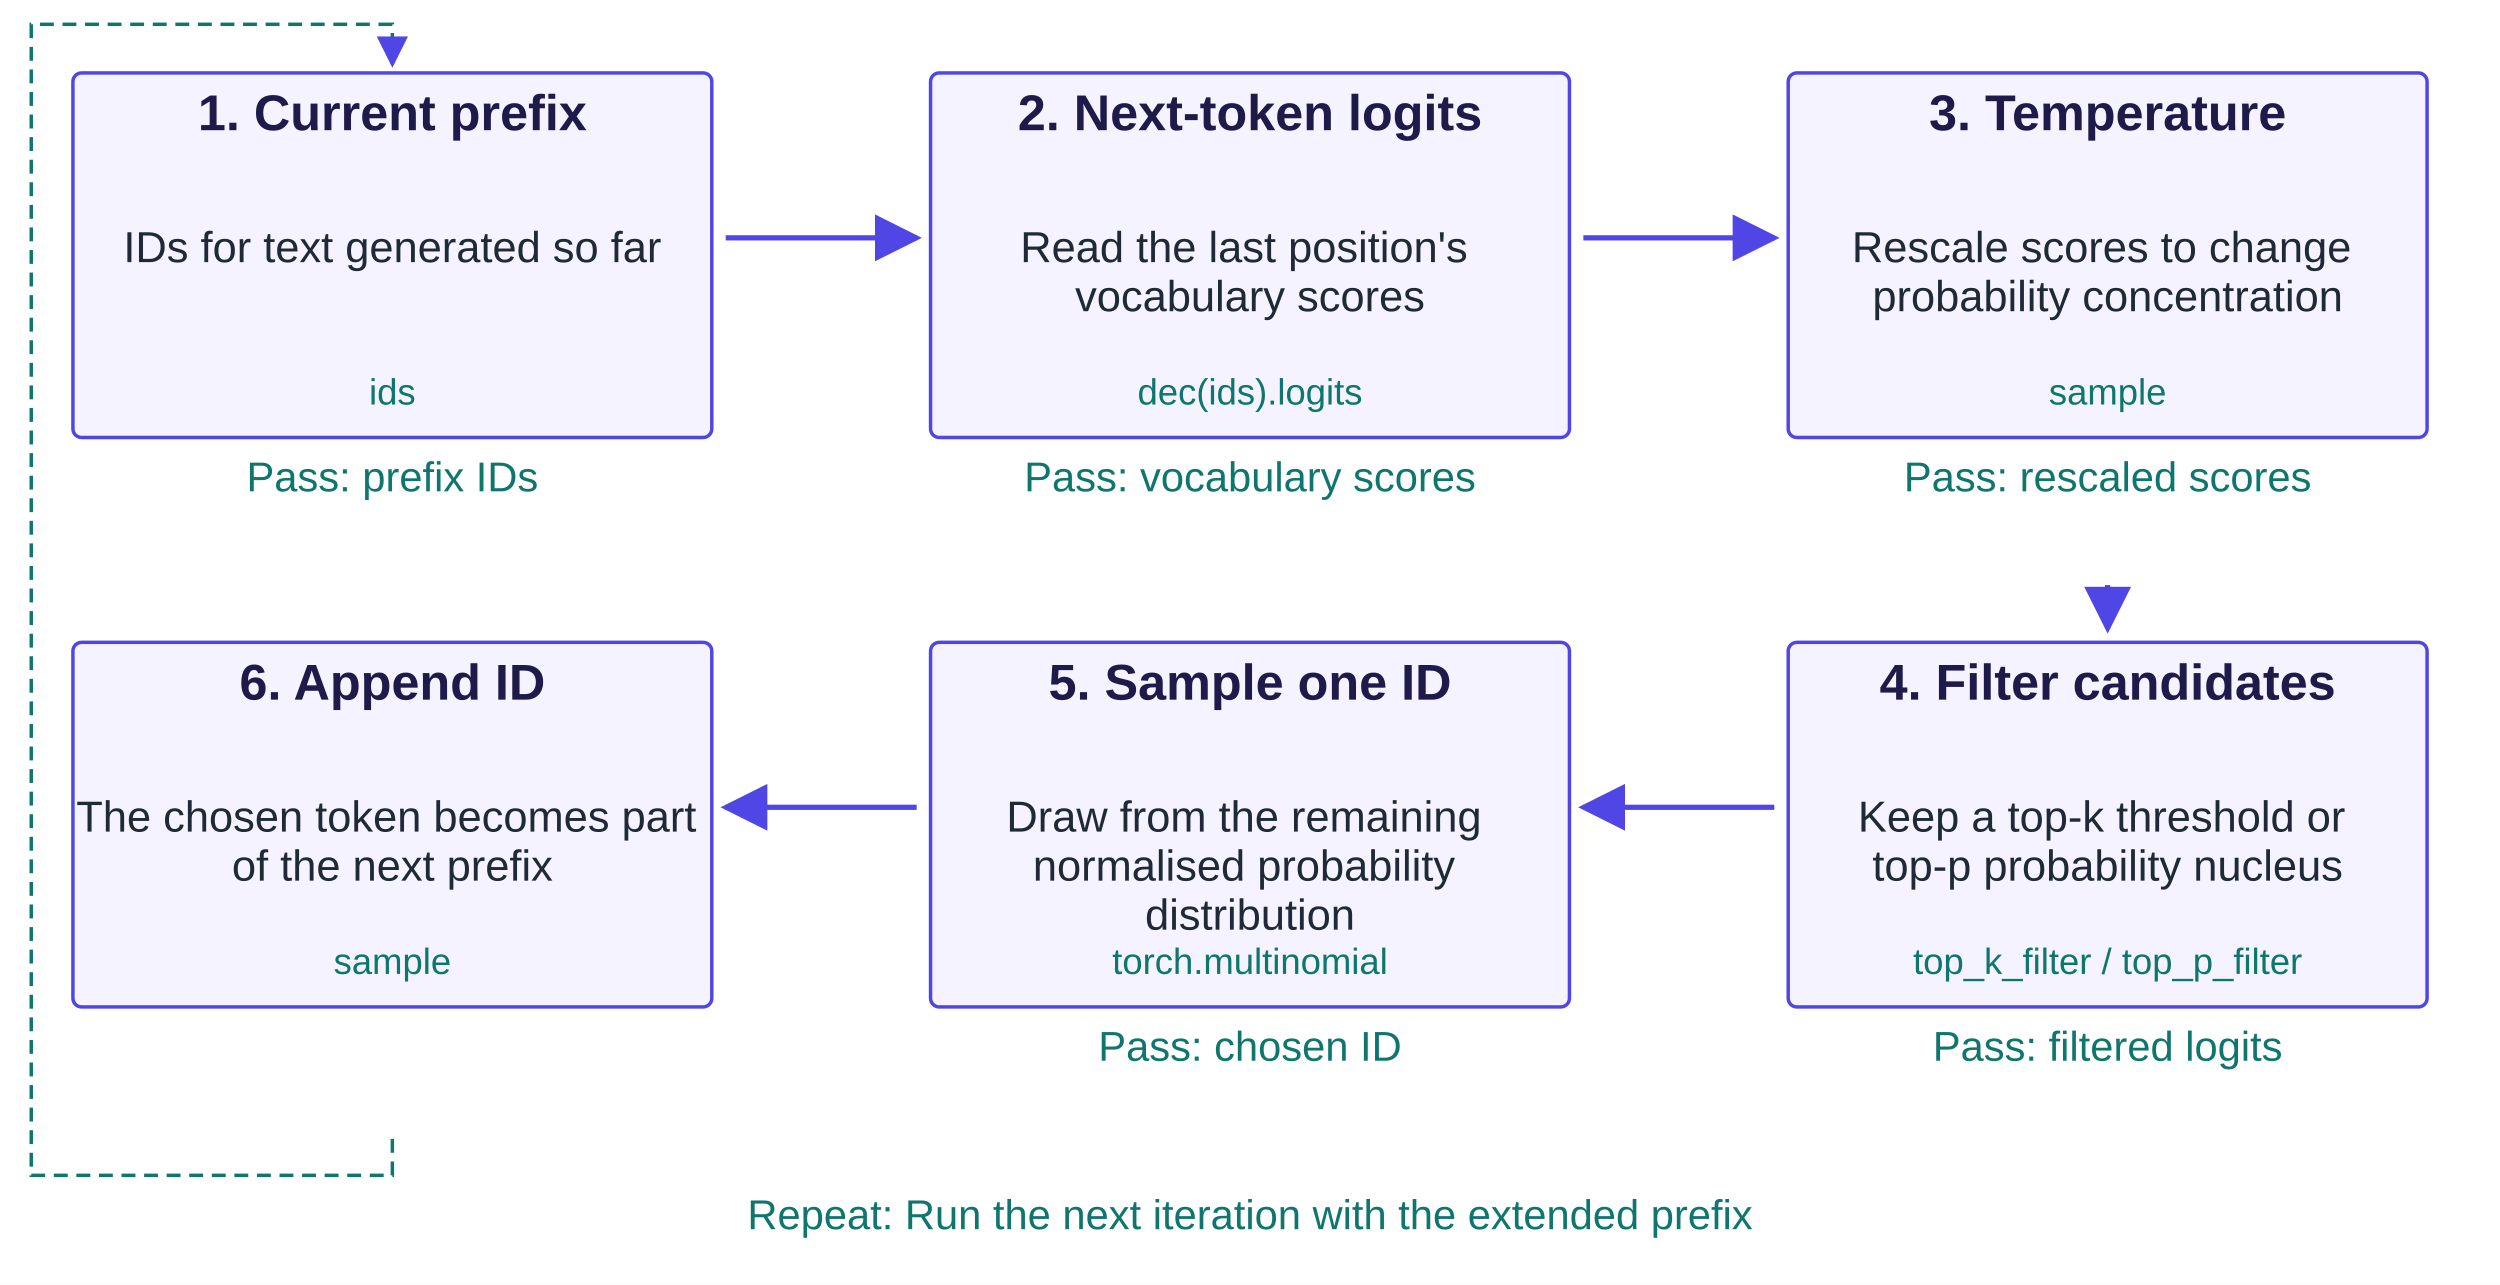
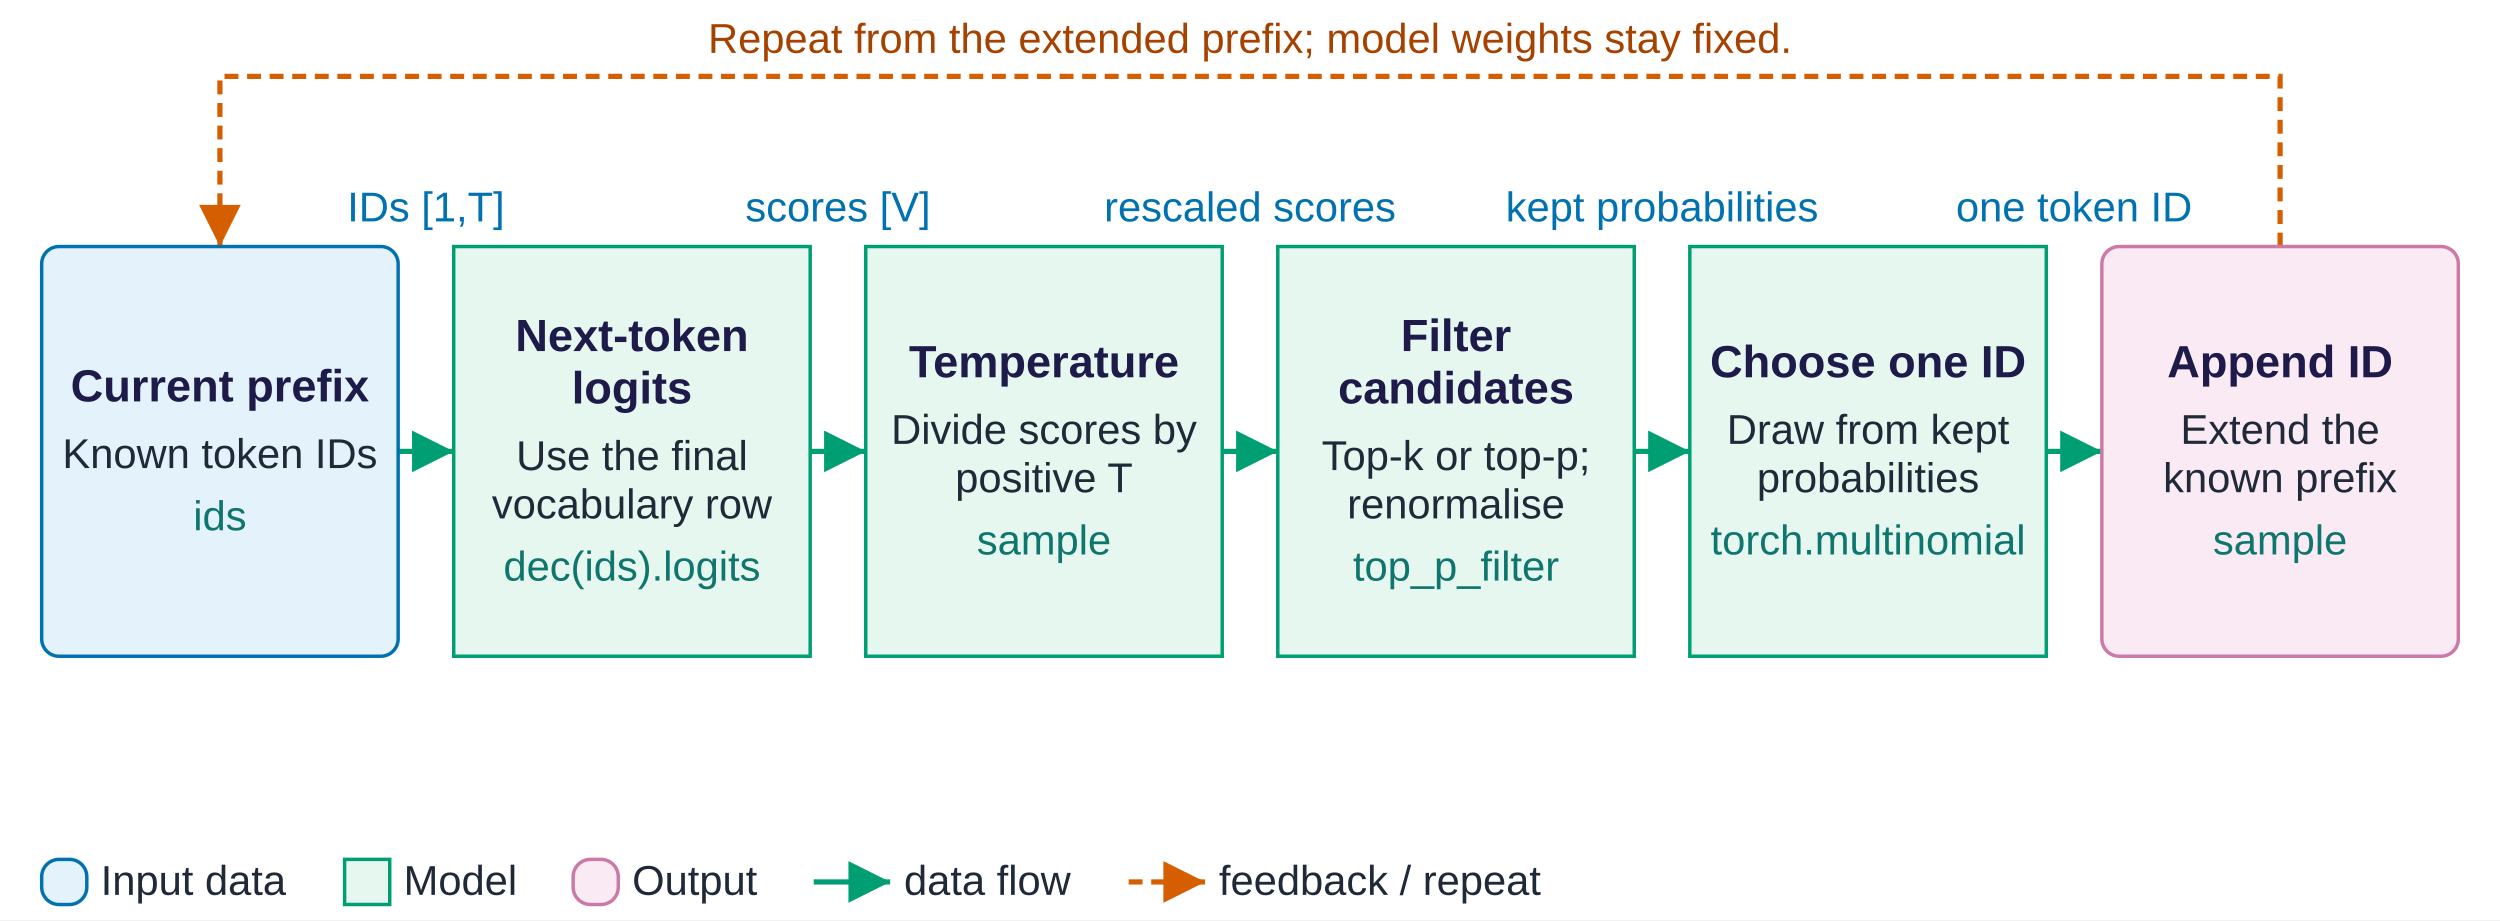
- <svg xmlns="http://www.w3.org/2000/svg" width="1440" height="740">
+ <svg xmlns="http://www.w3.org/2000/svg" width="1440" height="530" role="img">
  <rect width="100%" height="100%" fill="white" />
  <defs>
-     <marker id="arrow" markerWidth="9" markerHeight="9" refX="8" refY="4.5" orient="auto">
-       <path d="M0,0 L9,4.5 L0,9" fill="#4F46E5" />
+     <marker id="arrow009E73" markerWidth="8" markerHeight="8" refX="8" refY="4" orient="auto">
+       <path d="M0,0 L8,4 L0,8" fill="#009E73" />
+     </marker>
+     <marker id="arrowD55E00" markerWidth="8" markerHeight="8" refX="8" refY="4" orient="auto">
+       <path d="M0,0 L8,4 L0,8" fill="#D55E00" />
    </marker>
  </defs>
-   <line x1="418" y1="137" x2="528" y2="137" stroke="#4F46E5" stroke-width="3" marker-end="url(#arrow)" />
-   <line x1="912" y1="137" x2="1022" y2="137" stroke="#4F46E5" stroke-width="3" marker-end="url(#arrow)" />
-   <line x1="1214" y1="337" x2="1214" y2="362" stroke="#4F46E5" stroke-width="3" marker-end="url(#arrow)" />
-   <line x1="1022" y1="465" x2="912" y2="465" stroke="#4F46E5" stroke-width="3" marker-end="url(#arrow)" />
-   <line x1="528" y1="465" x2="418" y2="465" stroke="#4F46E5" stroke-width="3" marker-end="url(#arrow)" />
-   <rect x="42" y="42" width="368" height="210" rx="5" fill="#F5F3FF" stroke="#4F46E5" stroke-width="2" />
-   <text font-family="Calibri,Arial,sans-serif" font-size="29" fill="#1E1B4B" font-weight="700" text-anchor="middle">
-     <tspan x="226" y="75">1. Current prefix</tspan>
+   <polyline points="229.333,260 261.333,260" fill="none" stroke="#009E73" stroke-width="3" marker-end="url(#arrow009E73)" />
+   <text font-family="Arial,sans-serif" font-size="24" fill="#0072B2" font-weight="400" text-anchor="middle">
+     <tspan x="245.333" y="127.52">IDs [1,T]</tspan>
  </text>
-   <text font-family="Calibri,Arial,sans-serif" font-size="25" fill="#1F2937" font-weight="400" text-anchor="middle">
-     <tspan x="226" y="151">IDs for text generated so far</tspan>
+   <polyline points="466.667,260 498.667,260" fill="none" stroke="#009E73" stroke-width="3" marker-end="url(#arrow009E73)" />
+   <text font-family="Arial,sans-serif" font-size="24" fill="#0072B2" font-weight="400" text-anchor="middle">
+     <tspan x="482.667" y="127.52">scores [V]</tspan>
  </text>
-   <text font-family="Calibri,Arial,sans-serif" font-size="21" fill="#0F766E" font-weight="400" text-anchor="middle">
-     <tspan x="226" y="233">ids</tspan>
+   <polyline points="704,260 736,260" fill="none" stroke="#009E73" stroke-width="3" marker-end="url(#arrow009E73)" />
+   <text font-family="Arial,sans-serif" font-size="24" fill="#0072B2" font-weight="400" text-anchor="middle">
+     <tspan x="720" y="127.52">rescaled scores</tspan>
  </text>
-   <text font-family="Calibri,Arial,sans-serif" font-size="24" fill="#0F766E" font-weight="400" text-anchor="middle">
-     <tspan x="226" y="283">Pass: prefix IDs</tspan>
+   <polyline points="941.333,260 973.333,260" fill="none" stroke="#009E73" stroke-width="3" marker-end="url(#arrow009E73)" />
+   <text font-family="Arial,sans-serif" font-size="24" fill="#0072B2" font-weight="400" text-anchor="middle">
+     <tspan x="957.333" y="127.52">kept probabilities</tspan>
  </text>
-   <rect x="536" y="42" width="368" height="210" rx="5" fill="#F5F3FF" stroke="#4F46E5" stroke-width="2" />
-   <text font-family="Calibri,Arial,sans-serif" font-size="29" fill="#1E1B4B" font-weight="700" text-anchor="middle">
-     <tspan x="720" y="75">2. Next-token logits</tspan>
+   <polyline points="1178.667,260 1210.667,260" fill="none" stroke="#009E73" stroke-width="3" marker-end="url(#arrow009E73)" />
+   <text font-family="Arial,sans-serif" font-size="24" fill="#0072B2" font-weight="400" text-anchor="middle">
+     <tspan x="1194.667" y="127.52">one token ID</tspan>
  </text>
-   <text font-family="Calibri,Arial,sans-serif" font-size="25" fill="#1F2937" font-weight="400" text-anchor="middle">
-     <tspan x="720" y="151">Read the last position's</tspan>
-     <tspan x="720" y="179.25">vocabulary scores</tspan>
+   <polyline points="1313.333,142 1313.333,44 126.667,44 126.667,142" fill="none" stroke="#D55E00" stroke-width="3" stroke-dasharray="8 5" marker-end="url(#arrowD55E00)" />
+   <text font-family="Arial,sans-serif" font-size="24" fill="#A64200" font-weight="400" text-anchor="middle">
+     <tspan x="720" y="30.44">Repeat from the extended prefix; model weights stay fixed.</tspan>
  </text>
-   <text font-family="Calibri,Arial,sans-serif" font-size="21" fill="#0F766E" font-weight="400" text-anchor="middle">
-     <tspan x="720" y="233">dec(ids).logits</tspan>
+   <rect x="24" y="142" width="205.333" height="236" rx="10" fill="#E4F2FB" stroke="#0072B2" stroke-width="2" />
+   <text font-family="Arial,sans-serif" font-size="26" fill="#1E1B4B" font-weight="700" text-anchor="middle">
+     <tspan x="126.667" y="231.22">Current prefix</tspan>
  </text>
-   <text font-family="Calibri,Arial,sans-serif" font-size="24" fill="#0F766E" font-weight="400" text-anchor="middle">
-     <tspan x="720" y="283">Pass: vocabulary scores</tspan>
+   <text font-family="Arial,sans-serif" font-size="24" fill="#1F2937" font-weight="400" text-anchor="middle">
+     <tspan x="126.667" y="269.6">Known token IDs</tspan>
  </text>
-   <rect x="1030" y="42" width="368" height="210" rx="5" fill="#F5F3FF" stroke="#4F46E5" stroke-width="2" />
-   <text font-family="Calibri,Arial,sans-serif" font-size="29" fill="#1E1B4B" font-weight="700" text-anchor="middle">
-     <tspan x="1214" y="75">3. Temperature</tspan>
+   <text font-family="Arial,sans-serif" font-size="24" fill="#0F766E" font-weight="400" text-anchor="middle">
+     <tspan x="126.667" y="305.44">ids</tspan>
  </text>
-   <text font-family="Calibri,Arial,sans-serif" font-size="25" fill="#1F2937" font-weight="400" text-anchor="middle">
-     <tspan x="1214" y="151">Rescale scores to change</tspan>
-     <tspan x="1214" y="179.25">probability concentration</tspan>
+   <rect x="261.333" y="142" width="205.333" height="236" rx="0" fill="#E5F7EF" stroke="#009E73" stroke-width="2" />
+   <text font-family="Arial,sans-serif" font-size="26" fill="#1E1B4B" font-weight="700" text-anchor="middle">
+     <tspan x="364" y="202.22">Next-token</tspan>
  </text>
-   <text font-family="Calibri,Arial,sans-serif" font-size="21" fill="#0F766E" font-weight="400" text-anchor="middle">
-     <tspan x="1214" y="233">sample</tspan>
+   <text font-family="Arial,sans-serif" font-size="26" fill="#1E1B4B" font-weight="700" text-anchor="middle">
+     <tspan x="364" y="232.38">logits</tspan>
  </text>
-   <text font-family="Calibri,Arial,sans-serif" font-size="24" fill="#0F766E" font-weight="400" text-anchor="middle">
-     <tspan x="1214" y="283">Pass: rescaled scores</tspan>
+   <text font-family="Arial,sans-serif" font-size="24" fill="#1F2937" font-weight="400" text-anchor="middle">
+     <tspan x="364" y="270.76">Use the final</tspan>
  </text>
-   <rect x="1030" y="370" width="368" height="210" rx="5" fill="#F5F3FF" stroke="#4F46E5" stroke-width="2" />
-   <text font-family="Calibri,Arial,sans-serif" font-size="29" fill="#1E1B4B" font-weight="700" text-anchor="middle">
-     <tspan x="1214" y="403">4. Filter candidates</tspan>
+   <text font-family="Arial,sans-serif" font-size="24" fill="#1F2937" font-weight="400" text-anchor="middle">
+     <tspan x="364" y="298.6">vocabulary row</tspan>
  </text>
-   <text font-family="Calibri,Arial,sans-serif" font-size="25" fill="#1F2937" font-weight="400" text-anchor="middle">
-     <tspan x="1214" y="479">Keep a top-k threshold or</tspan>
-     <tspan x="1214" y="507.25">top-p probability nucleus</tspan>
+   <text font-family="Arial,sans-serif" font-size="24" fill="#0F766E" font-weight="400" text-anchor="middle">
+     <tspan x="364" y="334.44">dec(ids).logits</tspan>
  </text>
-   <text font-family="Calibri,Arial,sans-serif" font-size="21" fill="#0F766E" font-weight="400" text-anchor="middle">
-     <tspan x="1214" y="561">top_k_filter / top_p_filter</tspan>
+   <rect x="498.667" y="142" width="205.333" height="236" rx="0" fill="#E5F7EF" stroke="#009E73" stroke-width="2" />
+   <text font-family="Arial,sans-serif" font-size="26" fill="#1E1B4B" font-weight="700" text-anchor="middle">
+     <tspan x="601.333" y="217.3">Temperature</tspan>
  </text>
-   <text font-family="Calibri,Arial,sans-serif" font-size="24" fill="#0F766E" font-weight="400" text-anchor="middle">
-     <tspan x="1214" y="611">Pass: filtered logits</tspan>
+   <text font-family="Arial,sans-serif" font-size="24" fill="#1F2937" font-weight="400" text-anchor="middle">
+     <tspan x="601.333" y="255.68">Divide scores by</tspan>
  </text>
-   <rect x="536" y="370" width="368" height="210" rx="5" fill="#F5F3FF" stroke="#4F46E5" stroke-width="2" />
-   <text font-family="Calibri,Arial,sans-serif" font-size="29" fill="#1E1B4B" font-weight="700" text-anchor="middle">
-     <tspan x="720" y="403">5. Sample one ID</tspan>
+   <text font-family="Arial,sans-serif" font-size="24" fill="#1F2937" font-weight="400" text-anchor="middle">
+     <tspan x="601.333" y="283.52">positive T</tspan>
  </text>
-   <text font-family="Calibri,Arial,sans-serif" font-size="25" fill="#1F2937" font-weight="400" text-anchor="middle">
-     <tspan x="720" y="479">Draw from the remaining</tspan>
-     <tspan x="720" y="507.25">normalised probability</tspan>
-     <tspan x="720" y="535.5">distribution</tspan>
+   <text font-family="Arial,sans-serif" font-size="24" fill="#0F766E" font-weight="400" text-anchor="middle">
+     <tspan x="601.333" y="319.36">sample</tspan>
  </text>
-   <text font-family="Calibri,Arial,sans-serif" font-size="21" fill="#0F766E" font-weight="400" text-anchor="middle">
-     <tspan x="720" y="561">torch.multinomial</tspan>
+   <rect x="736" y="142" width="205.333" height="236" rx="0" fill="#E5F7EF" stroke="#009E73" stroke-width="2" />
+   <text font-family="Arial,sans-serif" font-size="26" fill="#1E1B4B" font-weight="700" text-anchor="middle">
+     <tspan x="838.667" y="202.22">Filter</tspan>
  </text>
-   <text font-family="Calibri,Arial,sans-serif" font-size="24" fill="#0F766E" font-weight="400" text-anchor="middle">
-     <tspan x="720" y="611">Pass: chosen ID</tspan>
+   <text font-family="Arial,sans-serif" font-size="26" fill="#1E1B4B" font-weight="700" text-anchor="middle">
+     <tspan x="838.667" y="232.38">candidates</tspan>
  </text>
-   <rect x="42" y="370" width="368" height="210" rx="5" fill="#F5F3FF" stroke="#4F46E5" stroke-width="2" />
-   <text font-family="Calibri,Arial,sans-serif" font-size="29" fill="#1E1B4B" font-weight="700" text-anchor="middle">
-     <tspan x="226" y="403">6. Append ID</tspan>
+   <text font-family="Arial,sans-serif" font-size="24" fill="#1F2937" font-weight="400" text-anchor="middle">
+     <tspan x="838.667" y="270.76">Top-k or top-p;</tspan>
  </text>
-   <text font-family="Calibri,Arial,sans-serif" font-size="25" fill="#1F2937" font-weight="400" text-anchor="middle">
-     <tspan x="226" y="479">The chosen token becomes part</tspan>
-     <tspan x="226" y="507.25">of the next prefix</tspan>
+   <text font-family="Arial,sans-serif" font-size="24" fill="#1F2937" font-weight="400" text-anchor="middle">
+     <tspan x="838.667" y="298.6">renormalise</tspan>
  </text>
-   <text font-family="Calibri,Arial,sans-serif" font-size="21" fill="#0F766E" font-weight="400" text-anchor="middle">
-     <tspan x="226" y="561">sample</tspan>
+   <text font-family="Arial,sans-serif" font-size="24" fill="#0F766E" font-weight="400" text-anchor="middle">
+     <tspan x="838.667" y="334.44">top_p_filter</tspan>
  </text>
-   <path d="M226,656 V677 H18 V14 H226 V37" fill="none" stroke="#0F766E" stroke-width="2" stroke-dasharray="8 5" marker-end="url(#arrow)" />
-   <text font-family="Calibri,Arial,sans-serif" font-size="24" fill="#0F766E" font-weight="400" text-anchor="middle">
-     <tspan x="720" y="708">Repeat: Run the next iteration with the extended prefix</tspan>
+   <rect x="973.333" y="142" width="205.333" height="236" rx="0" fill="#E5F7EF" stroke="#009E73" stroke-width="2" />
+   <text font-family="Arial,sans-serif" font-size="26" fill="#1E1B4B" font-weight="700" text-anchor="middle">
+     <tspan x="1076" y="217.3">Choose one ID</tspan>
+   </text>
+   <text font-family="Arial,sans-serif" font-size="24" fill="#1F2937" font-weight="400" text-anchor="middle">
+     <tspan x="1076" y="255.68">Draw from kept</tspan>
+   </text>
+   <text font-family="Arial,sans-serif" font-size="24" fill="#1F2937" font-weight="400" text-anchor="middle">
+     <tspan x="1076" y="283.52">probabilities</tspan>
+   </text>
+   <text font-family="Arial,sans-serif" font-size="24" fill="#0F766E" font-weight="400" text-anchor="middle">
+     <tspan x="1076" y="319.36">torch.multinomial</tspan>
+   </text>
+   <rect x="1210.667" y="142" width="205.333" height="236" rx="10" fill="#F9EAF4" stroke="#CC79A7" stroke-width="2" />
+   <text font-family="Arial,sans-serif" font-size="26" fill="#1E1B4B" font-weight="700" text-anchor="middle">
+     <tspan x="1313.333" y="217.3">Append ID</tspan>
+   </text>
+   <text font-family="Arial,sans-serif" font-size="24" fill="#1F2937" font-weight="400" text-anchor="middle">
+     <tspan x="1313.333" y="255.68">Extend the</tspan>
+   </text>
+   <text font-family="Arial,sans-serif" font-size="24" fill="#1F2937" font-weight="400" text-anchor="middle">
+     <tspan x="1313.333" y="283.52">known prefix</tspan>
+   </text>
+   <text font-family="Arial,sans-serif" font-size="24" fill="#0F766E" font-weight="400" text-anchor="middle">
+     <tspan x="1313.333" y="319.36">sample</tspan>
+   </text>
+   <rect x="24" y="495" width="26" height="26" rx="10" fill="#E4F2FB" stroke="#0072B2" stroke-width="2" />
+   <text font-family="Arial,sans-serif" font-size="24" fill="#1F2937" font-weight="400" text-anchor="start">
+     <tspan x="58" y="515.44">Input data</tspan>
+   </text>
+   <rect x="198.488" y="495" width="26" height="26" rx="0" fill="#E5F7EF" stroke="#009E73" stroke-width="2" />
+   <text font-family="Arial,sans-serif" font-size="24" fill="#1F2937" font-weight="400" text-anchor="start">
+     <tspan x="232.488" y="515.44">Model</tspan>
+   </text>
+   <rect x="330.128" y="495" width="26" height="26" rx="10" fill="#F9EAF4" stroke="#CC79A7" stroke-width="2" />
+   <text font-family="Arial,sans-serif" font-size="24" fill="#1F2937" font-weight="400" text-anchor="start">
+     <tspan x="364.128" y="515.44">Output</tspan>
+   </text>
+   <polyline points="468.697,508 512.697,508" fill="none" stroke="#009E73" stroke-width="3" marker-end="url(#arrow009E73)" />
+   <text font-family="Arial,sans-serif" font-size="24" fill="#1F2937" font-weight="400" text-anchor="start">
+     <tspan x="520.697" y="515.44">data flow</tspan>
+   </text>
+   <polyline points="650.107,508 694.107,508" fill="none" stroke="#D55E00" stroke-width="3" stroke-dasharray="8 5" marker-end="url(#arrowD55E00)" />
+   <text font-family="Arial,sans-serif" font-size="24" fill="#1F2937" font-weight="400" text-anchor="start">
+     <tspan x="702.107" y="515.44">feedback / repeat</tspan>
  </text>
</svg>
